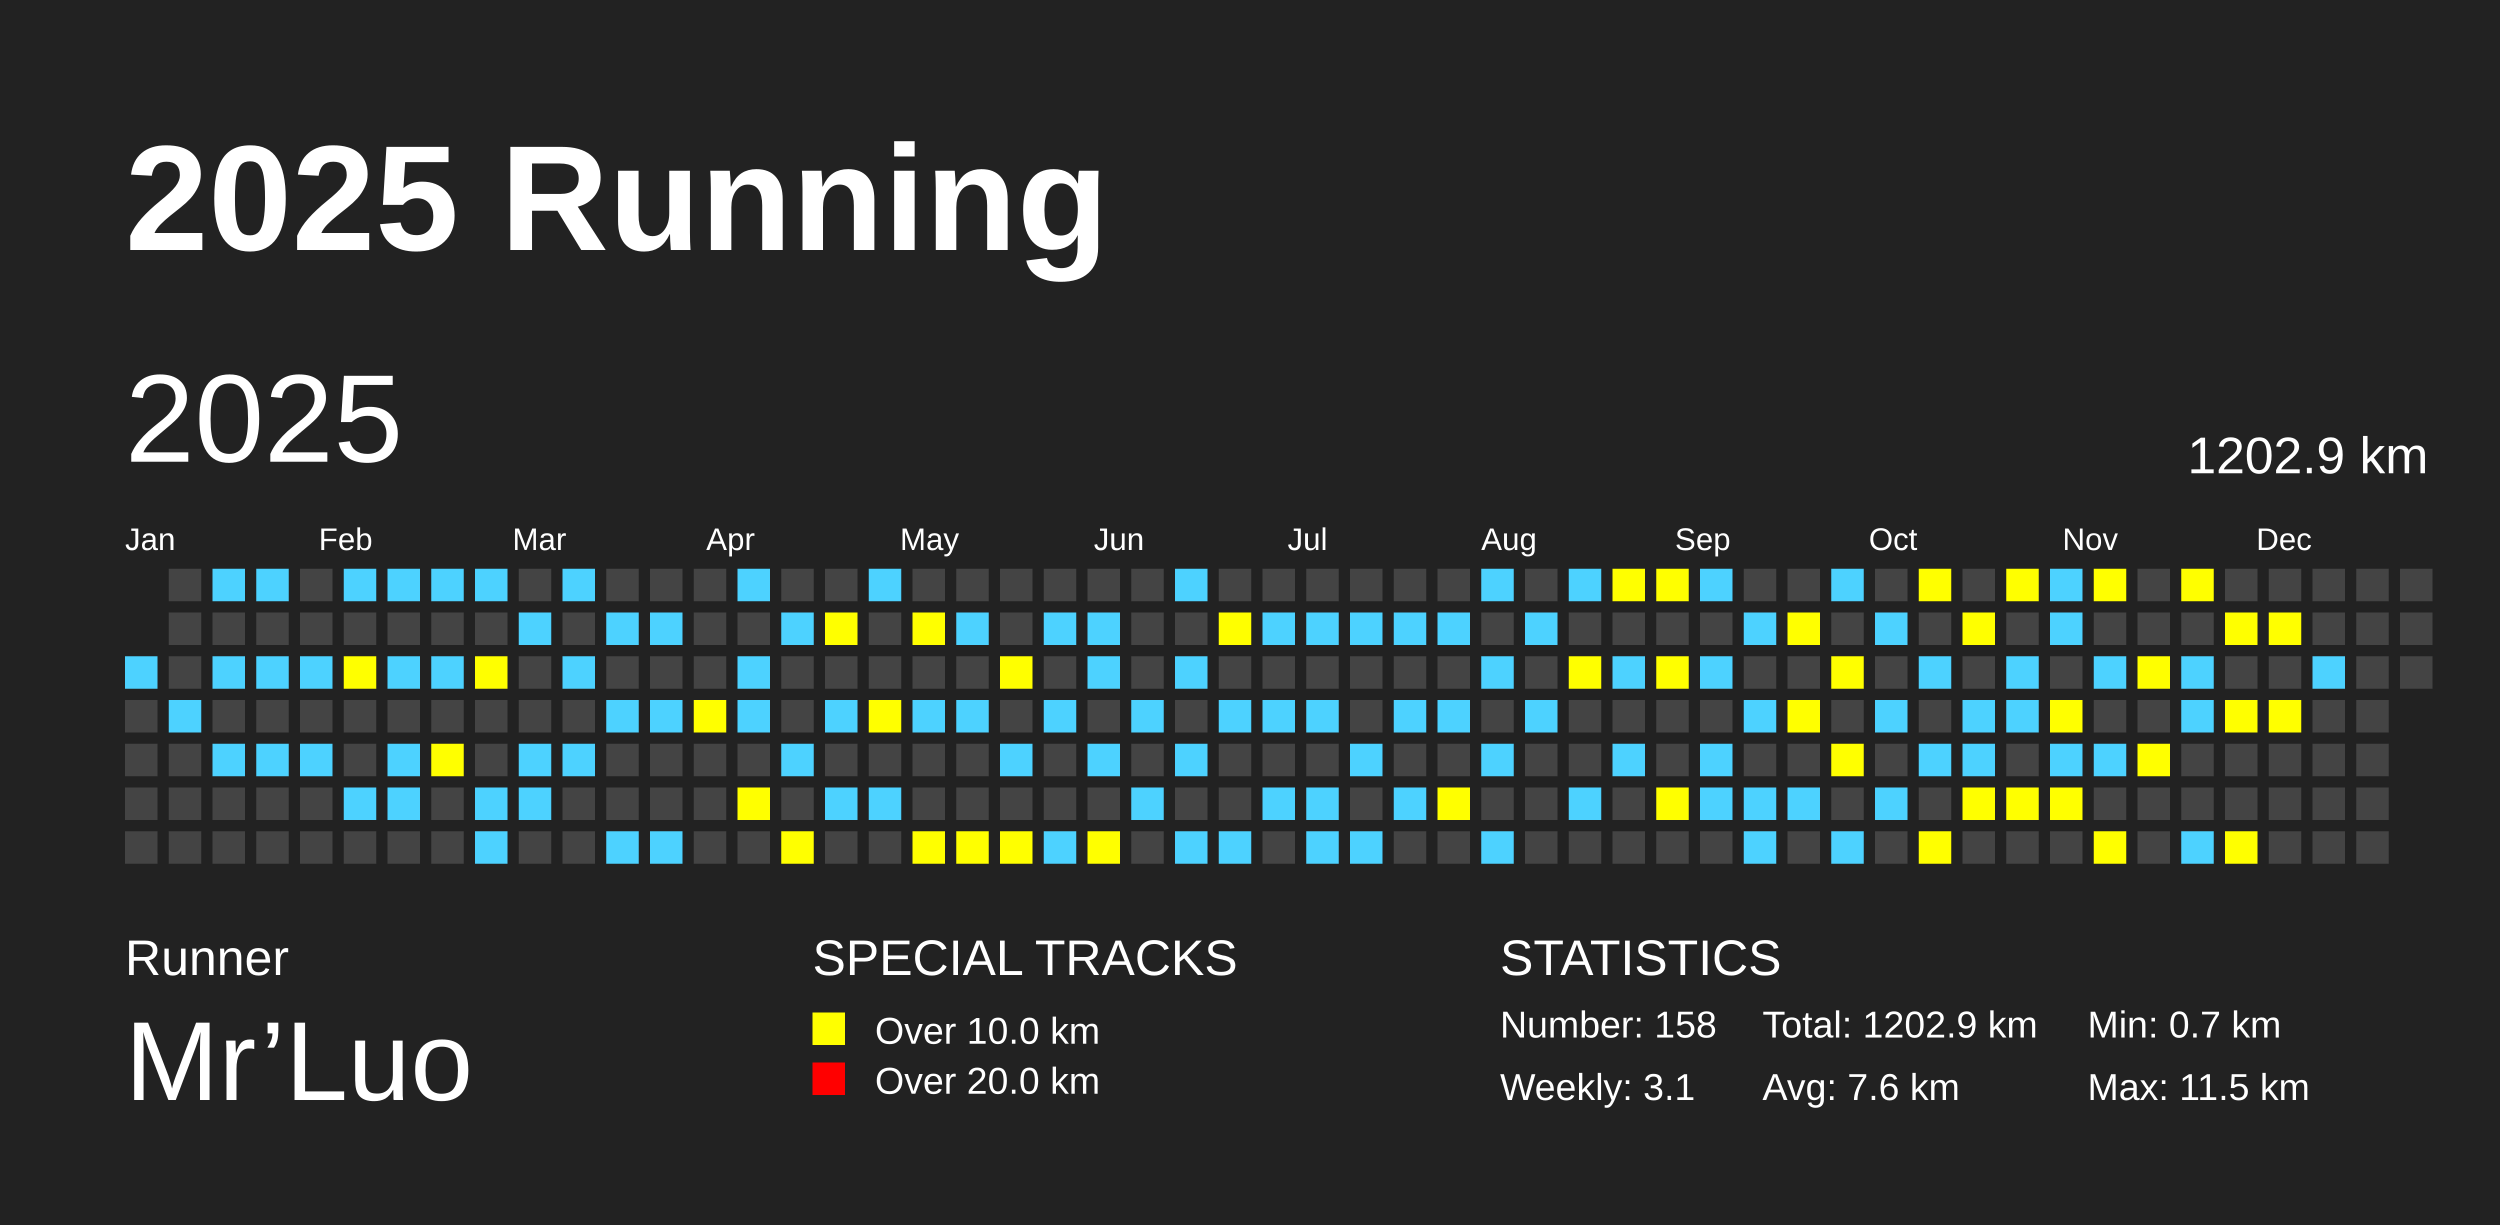
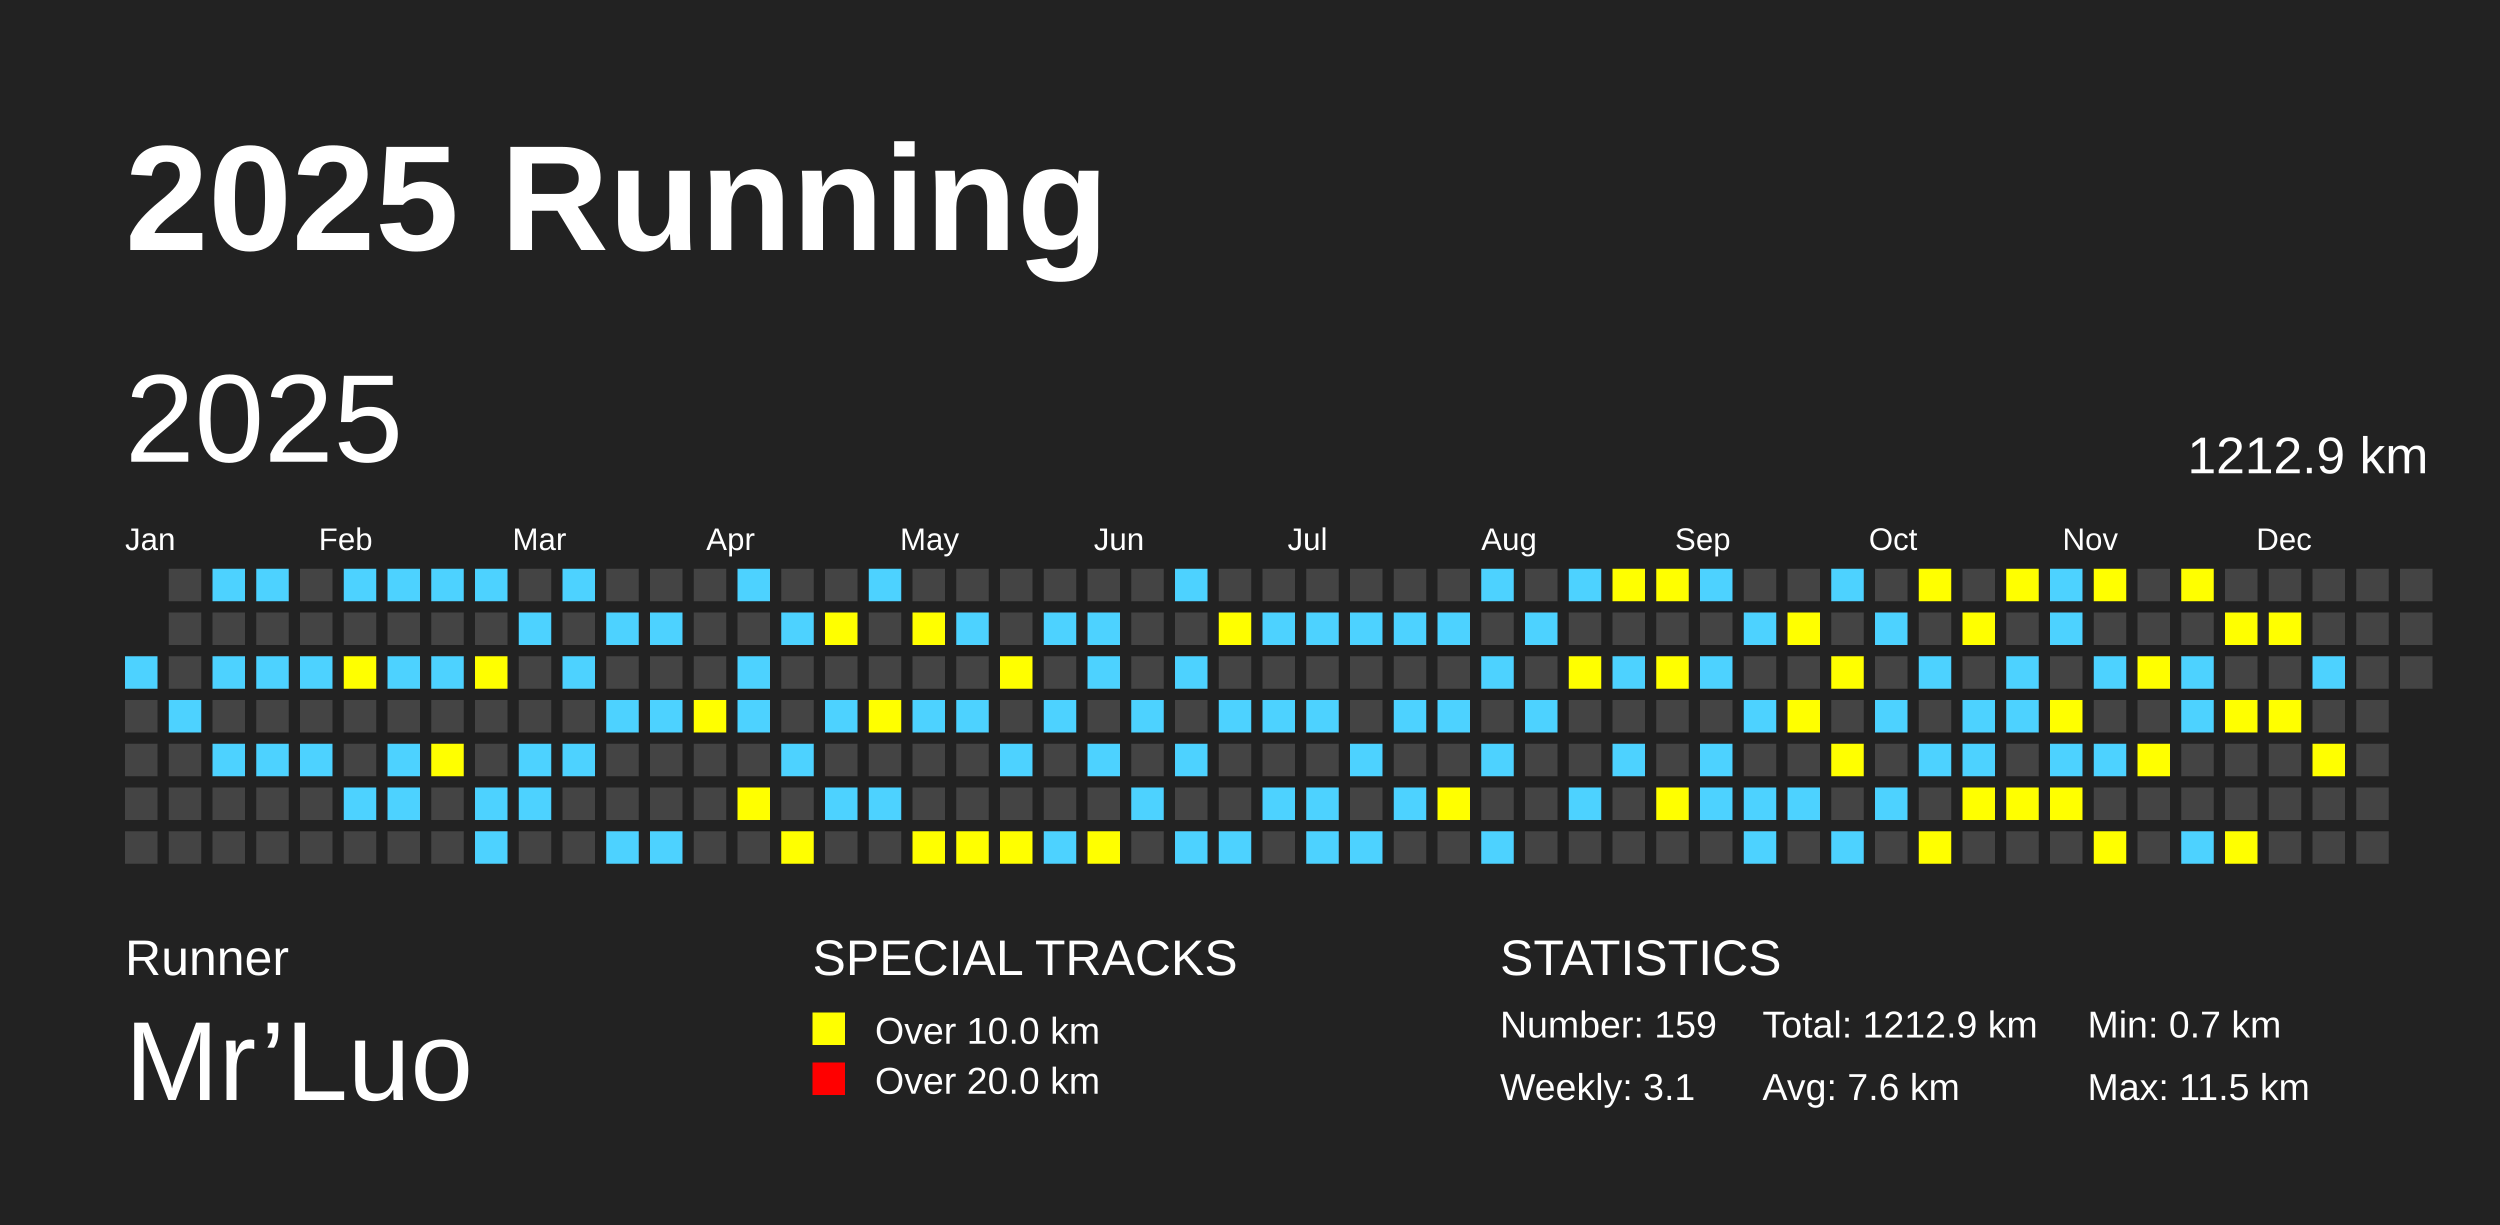
<svg xmlns="http://www.w3.org/2000/svg" baseProfile="full" height="98mm" version="1.1" viewBox="0,0,200,98" width="200mm">
  <defs />
  <rect fill="#222222" height="98" width="200" x="0" y="0" />
  <text fill="#FFFFFF" style="font-size:12px; font-family:Arial; font-weight:bold;" x="10" y="20">2025 Running</text>
  <text fill="#FFFFFF" style="font-size:4px; font-family:Arial" x="10" y="78">Runner</text>
  <text fill="#FFFFFF" style="font-size:9px; font-family:Arial" x="10" y="88">Mr’Luo</text>
  <text fill="#FFFFFF" style="font-size:4px; font-family:Arial" x="65" y="78">SPECIAL TRACKS</text>
  <rect fill="yellow" height="2.6" width="2.6" x="65" y="81" />
  <text fill="#FFFFFF" style="font-size:3px; font-family:Arial" x="70" y="83.5">Over 10.0 km</text>
  <rect fill="red" height="2.6" width="2.6" x="65" y="85" />
  <text fill="#FFFFFF" style="font-size:3px; font-family:Arial" x="70" y="87.5">Over 20.0 km</text>
  <text fill="#FFFFFF" style="font-size:4px; font-family:Arial" x="120" y="78">STATISTICS</text>
-   <text fill="#FFFFFF" style="font-size:3px; font-family:Arial" x="120" y="83">Number: 158</text>
+   <text fill="#FFFFFF" style="font-size:3px; font-family:Arial" x="120" y="83">Number: 159</text>
  <text fill="#FFFFFF" style="font-size:3px; font-family:Arial" x="120" y="88">Weekly: 3.1</text>
-   <text fill="#FFFFFF" style="font-size:3px; font-family:Arial" x="141" y="83">Total: 1202.9 km</text>
+   <text fill="#FFFFFF" style="font-size:3px; font-family:Arial" x="141" y="83">Total: 1212.9 km</text>
  <text fill="#FFFFFF" style="font-size:3px; font-family:Arial" x="141" y="88">Avg: 7.6 km</text>
  <text fill="#FFFFFF" style="font-size:3px; font-family:Arial" x="167" y="83">Min: 0.7 km</text>
  <text fill="#FFFFFF" style="font-size:3px; font-family:Arial" x="167" y="88">Max: 11.5 km</text>
  <text dominant-baseline="hanging" fill="#FFFFFF" style="font-size:10.0px; font-family:Arial;" x="10" y="30">2025</text>
-   <text dominant-baseline="hanging" fill="#FFFFFF" style="font-size:4.125px; font-family:Arial;" x="175" y="35">1202.9 km</text>
+   <text dominant-baseline="hanging" fill="#FFFFFF" style="font-size:4.125px; font-family:Arial;" x="175" y="35">1212.9 km</text>
  <text fill="#FFFFFF" style="font-size:2.5px; font-family:Arial" x="10.0" y="44">Jan</text>
  <text fill="#FFFFFF" style="font-size:2.5px; font-family:Arial" x="25.5" y="44">Feb</text>
  <text fill="#FFFFFF" style="font-size:2.5px; font-family:Arial" x="41.0" y="44">Mar</text>
  <text fill="#FFFFFF" style="font-size:2.5px; font-family:Arial" x="56.5" y="44">Apr</text>
  <text fill="#FFFFFF" style="font-size:2.5px; font-family:Arial" x="72.0" y="44">May</text>
  <text fill="#FFFFFF" style="font-size:2.5px; font-family:Arial" x="87.5" y="44">Jun</text>
  <text fill="#FFFFFF" style="font-size:2.5px; font-family:Arial" x="103.0" y="44">Jul</text>
  <text fill="#FFFFFF" style="font-size:2.5px; font-family:Arial" x="118.5" y="44">Aug</text>
  <text fill="#FFFFFF" style="font-size:2.5px; font-family:Arial" x="134.0" y="44">Sep</text>
  <text fill="#FFFFFF" style="font-size:2.5px; font-family:Arial" x="149.5" y="44">Oct</text>
  <text fill="#FFFFFF" style="font-size:2.5px; font-family:Arial" x="165.0" y="44">Nov</text>
  <text fill="#FFFFFF" style="font-size:2.5px; font-family:Arial" x="180.5" y="44">Dec</text>
  <rect fill="#4DD2FF" height="2.6" width="2.6" x="10.0" y="52.5" />
  <rect fill="#444444" height="2.6" width="2.6" x="10.0" y="56.0" />
  <rect fill="#444444" height="2.6" width="2.6" x="10.0" y="59.5" />
  <rect fill="#444444" height="2.6" width="2.6" x="10.0" y="63.0" />
  <rect fill="#444444" height="2.6" width="2.6" x="10.0" y="66.5" />
  <rect fill="#444444" height="2.6" width="2.6" x="13.5" y="45.5" />
  <rect fill="#444444" height="2.6" width="2.6" x="13.5" y="49.0" />
  <rect fill="#444444" height="2.6" width="2.6" x="13.5" y="52.5" />
  <rect fill="#4DD2FF" height="2.6" width="2.6" x="13.5" y="56.0" />
  <rect fill="#444444" height="2.6" width="2.6" x="13.5" y="59.5" />
  <rect fill="#444444" height="2.6" width="2.6" x="13.5" y="63.0" />
  <rect fill="#444444" height="2.6" width="2.6" x="13.5" y="66.5" />
  <rect fill="#4DD2FF" height="2.6" width="2.6" x="17.0" y="45.5" />
  <rect fill="#444444" height="2.6" width="2.6" x="17.0" y="49.0" />
  <rect fill="#4DD2FF" height="2.6" width="2.6" x="17.0" y="52.5" />
  <rect fill="#444444" height="2.6" width="2.6" x="17.0" y="56.0" />
  <rect fill="#4DD2FF" height="2.6" width="2.6" x="17.0" y="59.5" />
  <rect fill="#444444" height="2.6" width="2.6" x="17.0" y="63.0" />
  <rect fill="#444444" height="2.6" width="2.6" x="17.0" y="66.5" />
  <rect fill="#4DD2FF" height="2.6" width="2.6" x="20.5" y="45.5" />
  <rect fill="#444444" height="2.6" width="2.6" x="20.5" y="49.0" />
  <rect fill="#4DD2FF" height="2.6" width="2.6" x="20.5" y="52.5" />
  <rect fill="#444444" height="2.6" width="2.6" x="20.5" y="56.0" />
  <rect fill="#4DD2FF" height="2.6" width="2.6" x="20.5" y="59.5" />
  <rect fill="#444444" height="2.6" width="2.6" x="20.5" y="63.0" />
  <rect fill="#444444" height="2.6" width="2.6" x="20.5" y="66.5" />
  <rect fill="#444444" height="2.6" width="2.6" x="24.0" y="45.5" />
  <rect fill="#444444" height="2.6" width="2.6" x="24.0" y="49.0" />
  <rect fill="#4DD2FF" height="2.6" width="2.6" x="24.0" y="52.5" />
  <rect fill="#444444" height="2.6" width="2.6" x="24.0" y="56.0" />
  <rect fill="#4DD2FF" height="2.6" width="2.6" x="24.0" y="59.5" />
  <rect fill="#444444" height="2.6" width="2.6" x="24.0" y="63.0" />
  <rect fill="#444444" height="2.6" width="2.6" x="24.0" y="66.5" />
  <rect fill="#4DD2FF" height="2.6" width="2.6" x="27.5" y="45.5" />
  <rect fill="#444444" height="2.6" width="2.6" x="27.5" y="49.0" />
  <rect fill="yellow" height="2.6" width="2.6" x="27.5" y="52.5" />
  <rect fill="#444444" height="2.6" width="2.6" x="27.5" y="56.0" />
  <rect fill="#444444" height="2.6" width="2.6" x="27.5" y="59.5" />
  <rect fill="#4DD2FF" height="2.6" width="2.6" x="27.5" y="63.0" />
  <rect fill="#444444" height="2.6" width="2.6" x="27.5" y="66.5" />
  <rect fill="#4DD2FF" height="2.6" width="2.6" x="31.0" y="45.5" />
  <rect fill="#444444" height="2.6" width="2.6" x="31.0" y="49.0" />
  <rect fill="#4DD2FF" height="2.6" width="2.6" x="31.0" y="52.5" />
  <rect fill="#444444" height="2.6" width="2.6" x="31.0" y="56.0" />
  <rect fill="#4DD2FF" height="2.6" width="2.6" x="31.0" y="59.5" />
  <rect fill="#4DD2FF" height="2.6" width="2.6" x="31.0" y="63.0" />
  <rect fill="#444444" height="2.6" width="2.6" x="31.0" y="66.5" />
  <rect fill="#4DD2FF" height="2.6" width="2.6" x="34.5" y="45.5" />
  <rect fill="#444444" height="2.6" width="2.6" x="34.5" y="49.0" />
  <rect fill="#4DD2FF" height="2.6" width="2.6" x="34.5" y="52.5" />
  <rect fill="#444444" height="2.6" width="2.6" x="34.5" y="56.0" />
  <rect fill="yellow" height="2.6" width="2.6" x="34.5" y="59.5" />
  <rect fill="#444444" height="2.6" width="2.6" x="34.5" y="63.0" />
  <rect fill="#444444" height="2.6" width="2.6" x="34.5" y="66.5" />
  <rect fill="#4DD2FF" height="2.6" width="2.6" x="38.0" y="45.5" />
  <rect fill="#444444" height="2.6" width="2.6" x="38.0" y="49.0" />
  <rect fill="yellow" height="2.6" width="2.6" x="38.0" y="52.5" />
  <rect fill="#444444" height="2.6" width="2.6" x="38.0" y="56.0" />
  <rect fill="#444444" height="2.6" width="2.6" x="38.0" y="59.5" />
  <rect fill="#4DD2FF" height="2.6" width="2.6" x="38.0" y="63.0" />
  <rect fill="#4DD2FF" height="2.6" width="2.6" x="38.0" y="66.5" />
  <rect fill="#444444" height="2.6" width="2.6" x="41.5" y="45.5" />
  <rect fill="#4DD2FF" height="2.6" width="2.6" x="41.5" y="49.0" />
  <rect fill="#444444" height="2.6" width="2.6" x="41.5" y="52.5" />
  <rect fill="#444444" height="2.6" width="2.6" x="41.5" y="56.0" />
  <rect fill="#4DD2FF" height="2.6" width="2.6" x="41.5" y="59.5" />
  <rect fill="#4DD2FF" height="2.6" width="2.6" x="41.5" y="63.0" />
  <rect fill="#444444" height="2.6" width="2.6" x="41.5" y="66.5" />
  <rect fill="#4DD2FF" height="2.6" width="2.6" x="45.0" y="45.5" />
  <rect fill="#444444" height="2.6" width="2.6" x="45.0" y="49.0" />
  <rect fill="#4DD2FF" height="2.6" width="2.6" x="45.0" y="52.5" />
  <rect fill="#444444" height="2.6" width="2.6" x="45.0" y="56.0" />
  <rect fill="#4DD2FF" height="2.6" width="2.6" x="45.0" y="59.5" />
  <rect fill="#444444" height="2.6" width="2.6" x="45.0" y="63.0" />
  <rect fill="#444444" height="2.6" width="2.6" x="45.0" y="66.5" />
  <rect fill="#444444" height="2.6" width="2.6" x="48.5" y="45.5" />
  <rect fill="#4DD2FF" height="2.6" width="2.6" x="48.5" y="49.0" />
  <rect fill="#444444" height="2.6" width="2.6" x="48.5" y="52.5" />
  <rect fill="#4DD2FF" height="2.6" width="2.6" x="48.5" y="56.0" />
  <rect fill="#444444" height="2.6" width="2.6" x="48.5" y="59.5" />
  <rect fill="#444444" height="2.6" width="2.6" x="48.5" y="63.0" />
  <rect fill="#4DD2FF" height="2.6" width="2.6" x="48.5" y="66.5" />
  <rect fill="#444444" height="2.6" width="2.6" x="52.0" y="45.5" />
  <rect fill="#4DD2FF" height="2.6" width="2.6" x="52.0" y="49.0" />
  <rect fill="#444444" height="2.6" width="2.6" x="52.0" y="52.5" />
  <rect fill="#4DD2FF" height="2.6" width="2.6" x="52.0" y="56.0" />
  <rect fill="#444444" height="2.6" width="2.6" x="52.0" y="59.5" />
  <rect fill="#444444" height="2.6" width="2.6" x="52.0" y="63.0" />
  <rect fill="#4DD2FF" height="2.6" width="2.6" x="52.0" y="66.5" />
  <rect fill="#444444" height="2.6" width="2.6" x="55.5" y="45.5" />
  <rect fill="#444444" height="2.6" width="2.6" x="55.5" y="49.0" />
  <rect fill="#444444" height="2.6" width="2.6" x="55.5" y="52.5" />
  <rect fill="yellow" height="2.6" width="2.6" x="55.5" y="56.0" />
  <rect fill="#444444" height="2.6" width="2.6" x="55.5" y="59.5" />
  <rect fill="#444444" height="2.6" width="2.6" x="55.5" y="63.0" />
  <rect fill="#444444" height="2.6" width="2.6" x="55.5" y="66.5" />
  <rect fill="#4DD2FF" height="2.6" width="2.6" x="59.0" y="45.5" />
  <rect fill="#444444" height="2.6" width="2.6" x="59.0" y="49.0" />
  <rect fill="#4DD2FF" height="2.6" width="2.6" x="59.0" y="52.5" />
  <rect fill="#4DD2FF" height="2.6" width="2.6" x="59.0" y="56.0" />
  <rect fill="#444444" height="2.6" width="2.6" x="59.0" y="59.5" />
  <rect fill="yellow" height="2.6" width="2.6" x="59.0" y="63.0" />
  <rect fill="#444444" height="2.6" width="2.6" x="59.0" y="66.5" />
  <rect fill="#444444" height="2.6" width="2.6" x="62.5" y="45.5" />
  <rect fill="#4DD2FF" height="2.6" width="2.6" x="62.5" y="49.0" />
  <rect fill="#444444" height="2.6" width="2.6" x="62.5" y="52.5" />
  <rect fill="#444444" height="2.6" width="2.6" x="62.5" y="56.0" />
  <rect fill="#4DD2FF" height="2.6" width="2.6" x="62.5" y="59.5" />
  <rect fill="#444444" height="2.6" width="2.6" x="62.5" y="63.0" />
  <rect fill="yellow" height="2.6" width="2.6" x="62.5" y="66.5" />
  <rect fill="#444444" height="2.6" width="2.6" x="66.0" y="45.5" />
  <rect fill="yellow" height="2.6" width="2.6" x="66.0" y="49.0" />
  <rect fill="#444444" height="2.6" width="2.6" x="66.0" y="52.5" />
  <rect fill="#4DD2FF" height="2.6" width="2.6" x="66.0" y="56.0" />
  <rect fill="#444444" height="2.6" width="2.6" x="66.0" y="59.5" />
  <rect fill="#4DD2FF" height="2.6" width="2.6" x="66.0" y="63.0" />
  <rect fill="#444444" height="2.6" width="2.6" x="66.0" y="66.5" />
  <rect fill="#4DD2FF" height="2.6" width="2.6" x="69.5" y="45.5" />
  <rect fill="#444444" height="2.6" width="2.6" x="69.5" y="49.0" />
  <rect fill="#444444" height="2.6" width="2.6" x="69.5" y="52.5" />
  <rect fill="yellow" height="2.6" width="2.6" x="69.5" y="56.0" />
  <rect fill="#444444" height="2.6" width="2.6" x="69.5" y="59.5" />
  <rect fill="#4DD2FF" height="2.6" width="2.6" x="69.5" y="63.0" />
  <rect fill="#444444" height="2.6" width="2.6" x="69.5" y="66.5" />
  <rect fill="#444444" height="2.6" width="2.6" x="73.0" y="45.5" />
  <rect fill="yellow" height="2.6" width="2.6" x="73.0" y="49.0" />
  <rect fill="#444444" height="2.6" width="2.6" x="73.0" y="52.5" />
  <rect fill="#4DD2FF" height="2.6" width="2.6" x="73.0" y="56.0" />
  <rect fill="#444444" height="2.6" width="2.6" x="73.0" y="59.5" />
  <rect fill="#444444" height="2.6" width="2.6" x="73.0" y="63.0" />
  <rect fill="yellow" height="2.6" width="2.6" x="73.0" y="66.5" />
  <rect fill="#444444" height="2.6" width="2.6" x="76.5" y="45.5" />
  <rect fill="#4DD2FF" height="2.6" width="2.6" x="76.5" y="49.0" />
  <rect fill="#444444" height="2.6" width="2.6" x="76.5" y="52.5" />
  <rect fill="#4DD2FF" height="2.6" width="2.6" x="76.5" y="56.0" />
  <rect fill="#444444" height="2.6" width="2.6" x="76.5" y="59.5" />
  <rect fill="#444444" height="2.6" width="2.6" x="76.5" y="63.0" />
  <rect fill="yellow" height="2.6" width="2.6" x="76.5" y="66.5" />
  <rect fill="#444444" height="2.6" width="2.6" x="80.0" y="45.5" />
  <rect fill="#444444" height="2.6" width="2.6" x="80.0" y="49.0" />
  <rect fill="yellow" height="2.6" width="2.6" x="80.0" y="52.5" />
  <rect fill="#444444" height="2.6" width="2.6" x="80.0" y="56.0" />
  <rect fill="#4DD2FF" height="2.6" width="2.6" x="80.0" y="59.5" />
  <rect fill="#444444" height="2.6" width="2.6" x="80.0" y="63.0" />
  <rect fill="yellow" height="2.6" width="2.6" x="80.0" y="66.5" />
  <rect fill="#444444" height="2.6" width="2.6" x="83.5" y="45.5" />
  <rect fill="#4DD2FF" height="2.6" width="2.6" x="83.5" y="49.0" />
  <rect fill="#444444" height="2.6" width="2.6" x="83.5" y="52.5" />
  <rect fill="#4DD2FF" height="2.6" width="2.6" x="83.5" y="56.0" />
  <rect fill="#444444" height="2.6" width="2.6" x="83.5" y="59.5" />
  <rect fill="#444444" height="2.6" width="2.6" x="83.5" y="63.0" />
  <rect fill="#4DD2FF" height="2.6" width="2.6" x="83.5" y="66.5" />
  <rect fill="#444444" height="2.6" width="2.6" x="87.0" y="45.5" />
  <rect fill="#4DD2FF" height="2.6" width="2.6" x="87.0" y="49.0" />
  <rect fill="#4DD2FF" height="2.6" width="2.6" x="87.0" y="52.5" />
  <rect fill="#444444" height="2.6" width="2.6" x="87.0" y="56.0" />
  <rect fill="#4DD2FF" height="2.6" width="2.6" x="87.0" y="59.5" />
  <rect fill="#444444" height="2.6" width="2.6" x="87.0" y="63.0" />
  <rect fill="yellow" height="2.6" width="2.6" x="87.0" y="66.5" />
  <rect fill="#444444" height="2.6" width="2.6" x="90.5" y="45.5" />
  <rect fill="#444444" height="2.6" width="2.6" x="90.5" y="49.0" />
  <rect fill="#444444" height="2.6" width="2.6" x="90.5" y="52.5" />
  <rect fill="#4DD2FF" height="2.6" width="2.6" x="90.5" y="56.0" />
  <rect fill="#444444" height="2.6" width="2.6" x="90.5" y="59.5" />
  <rect fill="#4DD2FF" height="2.6" width="2.6" x="90.5" y="63.0" />
  <rect fill="#444444" height="2.6" width="2.6" x="90.5" y="66.5" />
  <rect fill="#4DD2FF" height="2.6" width="2.6" x="94.0" y="45.5" />
  <rect fill="#444444" height="2.6" width="2.6" x="94.0" y="49.0" />
  <rect fill="#4DD2FF" height="2.6" width="2.6" x="94.0" y="52.5" />
  <rect fill="#444444" height="2.6" width="2.6" x="94.0" y="56.0" />
  <rect fill="#4DD2FF" height="2.6" width="2.6" x="94.0" y="59.5" />
  <rect fill="#444444" height="2.6" width="2.6" x="94.0" y="63.0" />
  <rect fill="#4DD2FF" height="2.6" width="2.6" x="94.0" y="66.5" />
  <rect fill="#444444" height="2.6" width="2.6" x="97.5" y="45.5" />
  <rect fill="yellow" height="2.6" width="2.6" x="97.5" y="49.0" />
  <rect fill="#444444" height="2.6" width="2.6" x="97.5" y="52.5" />
  <rect fill="#4DD2FF" height="2.6" width="2.6" x="97.5" y="56.0" />
  <rect fill="#444444" height="2.6" width="2.6" x="97.5" y="59.5" />
  <rect fill="#444444" height="2.6" width="2.6" x="97.5" y="63.0" />
  <rect fill="#4DD2FF" height="2.6" width="2.6" x="97.5" y="66.5" />
  <rect fill="#444444" height="2.6" width="2.6" x="101.0" y="45.5" />
  <rect fill="#4DD2FF" height="2.6" width="2.6" x="101.0" y="49.0" />
  <rect fill="#444444" height="2.6" width="2.6" x="101.0" y="52.5" />
  <rect fill="#4DD2FF" height="2.6" width="2.6" x="101.0" y="56.0" />
  <rect fill="#444444" height="2.6" width="2.6" x="101.0" y="59.5" />
  <rect fill="#4DD2FF" height="2.6" width="2.6" x="101.0" y="63.0" />
  <rect fill="#444444" height="2.6" width="2.6" x="101.0" y="66.5" />
  <rect fill="#444444" height="2.6" width="2.6" x="104.5" y="45.5" />
  <rect fill="#4DD2FF" height="2.6" width="2.6" x="104.5" y="49.0" />
  <rect fill="#444444" height="2.6" width="2.6" x="104.5" y="52.5" />
  <rect fill="#4DD2FF" height="2.6" width="2.6" x="104.5" y="56.0" />
  <rect fill="#444444" height="2.6" width="2.6" x="104.5" y="59.5" />
  <rect fill="#4DD2FF" height="2.6" width="2.6" x="104.5" y="63.0" />
  <rect fill="#4DD2FF" height="2.6" width="2.6" x="104.5" y="66.5" />
  <rect fill="#444444" height="2.6" width="2.6" x="108.0" y="45.5" />
  <rect fill="#4DD2FF" height="2.6" width="2.6" x="108.0" y="49.0" />
  <rect fill="#444444" height="2.6" width="2.6" x="108.0" y="52.5" />
  <rect fill="#444444" height="2.6" width="2.6" x="108.0" y="56.0" />
  <rect fill="#4DD2FF" height="2.6" width="2.6" x="108.0" y="59.5" />
  <rect fill="#444444" height="2.6" width="2.6" x="108.0" y="63.0" />
  <rect fill="#4DD2FF" height="2.6" width="2.6" x="108.0" y="66.5" />
  <rect fill="#444444" height="2.6" width="2.6" x="111.5" y="45.5" />
  <rect fill="#4DD2FF" height="2.6" width="2.6" x="111.5" y="49.0" />
  <rect fill="#444444" height="2.6" width="2.6" x="111.5" y="52.5" />
  <rect fill="#4DD2FF" height="2.6" width="2.6" x="111.5" y="56.0" />
  <rect fill="#444444" height="2.6" width="2.6" x="111.5" y="59.5" />
  <rect fill="#4DD2FF" height="2.6" width="2.6" x="111.5" y="63.0" />
  <rect fill="#444444" height="2.6" width="2.6" x="111.5" y="66.5" />
  <rect fill="#444444" height="2.6" width="2.6" x="115.0" y="45.5" />
  <rect fill="#4DD2FF" height="2.6" width="2.6" x="115.0" y="49.0" />
  <rect fill="#444444" height="2.6" width="2.6" x="115.0" y="52.5" />
  <rect fill="#4DD2FF" height="2.6" width="2.6" x="115.0" y="56.0" />
  <rect fill="#444444" height="2.6" width="2.6" x="115.0" y="59.5" />
  <rect fill="yellow" height="2.6" width="2.6" x="115.0" y="63.0" />
  <rect fill="#444444" height="2.6" width="2.6" x="115.0" y="66.5" />
  <rect fill="#4DD2FF" height="2.6" width="2.6" x="118.5" y="45.5" />
  <rect fill="#444444" height="2.6" width="2.6" x="118.5" y="49.0" />
  <rect fill="#4DD2FF" height="2.6" width="2.6" x="118.5" y="52.5" />
  <rect fill="#444444" height="2.6" width="2.6" x="118.5" y="56.0" />
  <rect fill="#4DD2FF" height="2.6" width="2.6" x="118.5" y="59.5" />
  <rect fill="#444444" height="2.6" width="2.6" x="118.5" y="63.0" />
  <rect fill="#4DD2FF" height="2.6" width="2.6" x="118.5" y="66.5" />
  <rect fill="#444444" height="2.6" width="2.6" x="122.0" y="45.5" />
  <rect fill="#4DD2FF" height="2.6" width="2.6" x="122.0" y="49.0" />
  <rect fill="#444444" height="2.6" width="2.6" x="122.0" y="52.5" />
  <rect fill="#4DD2FF" height="2.6" width="2.6" x="122.0" y="56.0" />
  <rect fill="#444444" height="2.6" width="2.6" x="122.0" y="59.5" />
  <rect fill="#444444" height="2.6" width="2.6" x="122.0" y="63.0" />
  <rect fill="#444444" height="2.6" width="2.6" x="122.0" y="66.5" />
  <rect fill="#4DD2FF" height="2.6" width="2.6" x="125.5" y="45.5" />
  <rect fill="#444444" height="2.6" width="2.6" x="125.5" y="49.0" />
  <rect fill="yellow" height="2.6" width="2.6" x="125.5" y="52.5" />
  <rect fill="#444444" height="2.6" width="2.6" x="125.5" y="56.0" />
  <rect fill="#444444" height="2.6" width="2.6" x="125.5" y="59.5" />
  <rect fill="#4DD2FF" height="2.6" width="2.6" x="125.5" y="63.0" />
  <rect fill="#444444" height="2.6" width="2.6" x="125.5" y="66.5" />
  <rect fill="yellow" height="2.6" width="2.6" x="129.0" y="45.5" />
  <rect fill="#444444" height="2.6" width="2.6" x="129.0" y="49.0" />
  <rect fill="#4DD2FF" height="2.6" width="2.6" x="129.0" y="52.5" />
  <rect fill="#444444" height="2.6" width="2.6" x="129.0" y="56.0" />
  <rect fill="#4DD2FF" height="2.6" width="2.6" x="129.0" y="59.5" />
  <rect fill="#444444" height="2.6" width="2.6" x="129.0" y="63.0" />
  <rect fill="#444444" height="2.6" width="2.6" x="129.0" y="66.5" />
  <rect fill="yellow" height="2.6" width="2.6" x="132.5" y="45.5" />
  <rect fill="#444444" height="2.6" width="2.6" x="132.5" y="49.0" />
  <rect fill="yellow" height="2.6" width="2.6" x="132.5" y="52.5" />
  <rect fill="#444444" height="2.6" width="2.6" x="132.5" y="56.0" />
  <rect fill="#444444" height="2.6" width="2.6" x="132.5" y="59.5" />
  <rect fill="yellow" height="2.6" width="2.6" x="132.5" y="63.0" />
  <rect fill="#444444" height="2.6" width="2.6" x="132.5" y="66.5" />
  <rect fill="#4DD2FF" height="2.6" width="2.6" x="136.0" y="45.5" />
  <rect fill="#444444" height="2.6" width="2.6" x="136.0" y="49.0" />
  <rect fill="#4DD2FF" height="2.6" width="2.6" x="136.0" y="52.5" />
  <rect fill="#444444" height="2.6" width="2.6" x="136.0" y="56.0" />
  <rect fill="#4DD2FF" height="2.6" width="2.6" x="136.0" y="59.5" />
  <rect fill="#4DD2FF" height="2.6" width="2.6" x="136.0" y="63.0" />
  <rect fill="#444444" height="2.6" width="2.6" x="136.0" y="66.5" />
  <rect fill="#444444" height="2.6" width="2.6" x="139.5" y="45.5" />
  <rect fill="#4DD2FF" height="2.6" width="2.6" x="139.5" y="49.0" />
  <rect fill="#444444" height="2.6" width="2.6" x="139.5" y="52.5" />
  <rect fill="#4DD2FF" height="2.6" width="2.6" x="139.5" y="56.0" />
  <rect fill="#444444" height="2.6" width="2.6" x="139.5" y="59.5" />
  <rect fill="#4DD2FF" height="2.6" width="2.6" x="139.5" y="63.0" />
  <rect fill="#4DD2FF" height="2.6" width="2.6" x="139.5" y="66.5" />
  <rect fill="#444444" height="2.6" width="2.6" x="143.0" y="45.5" />
  <rect fill="yellow" height="2.6" width="2.6" x="143.0" y="49.0" />
  <rect fill="#444444" height="2.6" width="2.6" x="143.0" y="52.5" />
  <rect fill="yellow" height="2.6" width="2.6" x="143.0" y="56.0" />
  <rect fill="#444444" height="2.6" width="2.6" x="143.0" y="59.5" />
  <rect fill="#4DD2FF" height="2.6" width="2.6" x="143.0" y="63.0" />
  <rect fill="#444444" height="2.6" width="2.6" x="143.0" y="66.5" />
  <rect fill="#4DD2FF" height="2.6" width="2.6" x="146.5" y="45.5" />
  <rect fill="#444444" height="2.6" width="2.6" x="146.5" y="49.0" />
  <rect fill="yellow" height="2.6" width="2.6" x="146.5" y="52.5" />
  <rect fill="#444444" height="2.6" width="2.6" x="146.5" y="56.0" />
  <rect fill="yellow" height="2.6" width="2.6" x="146.5" y="59.5" />
  <rect fill="#444444" height="2.6" width="2.6" x="146.5" y="63.0" />
  <rect fill="#4DD2FF" height="2.6" width="2.6" x="146.5" y="66.5" />
  <rect fill="#444444" height="2.6" width="2.6" x="150.0" y="45.5" />
  <rect fill="#4DD2FF" height="2.6" width="2.6" x="150.0" y="49.0" />
  <rect fill="#444444" height="2.6" width="2.6" x="150.0" y="52.5" />
  <rect fill="#4DD2FF" height="2.6" width="2.6" x="150.0" y="56.0" />
  <rect fill="#444444" height="2.6" width="2.6" x="150.0" y="59.5" />
  <rect fill="#4DD2FF" height="2.6" width="2.6" x="150.0" y="63.0" />
  <rect fill="#444444" height="2.6" width="2.6" x="150.0" y="66.5" />
  <rect fill="yellow" height="2.6" width="2.6" x="153.5" y="45.5" />
  <rect fill="#444444" height="2.6" width="2.6" x="153.5" y="49.0" />
  <rect fill="#4DD2FF" height="2.6" width="2.6" x="153.5" y="52.5" />
  <rect fill="#444444" height="2.6" width="2.6" x="153.5" y="56.0" />
  <rect fill="#4DD2FF" height="2.6" width="2.6" x="153.5" y="59.5" />
  <rect fill="#444444" height="2.6" width="2.6" x="153.5" y="63.0" />
  <rect fill="yellow" height="2.6" width="2.6" x="153.5" y="66.5" />
  <rect fill="#444444" height="2.6" width="2.6" x="157.0" y="45.5" />
  <rect fill="yellow" height="2.6" width="2.6" x="157.0" y="49.0" />
  <rect fill="#444444" height="2.6" width="2.6" x="157.0" y="52.5" />
  <rect fill="#4DD2FF" height="2.6" width="2.6" x="157.0" y="56.0" />
  <rect fill="#4DD2FF" height="2.6" width="2.6" x="157.0" y="59.5" />
  <rect fill="yellow" height="2.6" width="2.6" x="157.0" y="63.0" />
  <rect fill="#444444" height="2.6" width="2.6" x="157.0" y="66.5" />
  <rect fill="yellow" height="2.6" width="2.6" x="160.5" y="45.5" />
  <rect fill="#444444" height="2.6" width="2.6" x="160.5" y="49.0" />
  <rect fill="#4DD2FF" height="2.6" width="2.6" x="160.5" y="52.5" />
  <rect fill="#4DD2FF" height="2.6" width="2.6" x="160.5" y="56.0" />
  <rect fill="#444444" height="2.6" width="2.6" x="160.5" y="59.5" />
  <rect fill="yellow" height="2.6" width="2.6" x="160.5" y="63.0" />
  <rect fill="#444444" height="2.6" width="2.6" x="160.5" y="66.5" />
  <rect fill="#4DD2FF" height="2.6" width="2.6" x="164.0" y="45.5" />
  <rect fill="#4DD2FF" height="2.6" width="2.6" x="164.0" y="49.0" />
  <rect fill="#444444" height="2.6" width="2.6" x="164.0" y="52.5" />
  <rect fill="yellow" height="2.6" width="2.6" x="164.0" y="56.0" />
  <rect fill="#4DD2FF" height="2.6" width="2.6" x="164.0" y="59.5" />
  <rect fill="yellow" height="2.6" width="2.6" x="164.0" y="63.0" />
  <rect fill="#444444" height="2.6" width="2.6" x="164.0" y="66.5" />
  <rect fill="yellow" height="2.6" width="2.6" x="167.5" y="45.5" />
  <rect fill="#444444" height="2.6" width="2.6" x="167.5" y="49.0" />
  <rect fill="#4DD2FF" height="2.6" width="2.6" x="167.5" y="52.5" />
  <rect fill="#444444" height="2.6" width="2.6" x="167.5" y="56.0" />
  <rect fill="#4DD2FF" height="2.6" width="2.6" x="167.5" y="59.5" />
  <rect fill="#444444" height="2.6" width="2.6" x="167.5" y="63.0" />
  <rect fill="yellow" height="2.6" width="2.6" x="167.5" y="66.5" />
  <rect fill="#444444" height="2.6" width="2.6" x="171.0" y="45.5" />
  <rect fill="#444444" height="2.6" width="2.6" x="171.0" y="49.0" />
  <rect fill="yellow" height="2.6" width="2.6" x="171.0" y="52.5" />
  <rect fill="#444444" height="2.6" width="2.6" x="171.0" y="56.0" />
  <rect fill="yellow" height="2.6" width="2.6" x="171.0" y="59.5" />
  <rect fill="#444444" height="2.6" width="2.6" x="171.0" y="63.0" />
  <rect fill="#444444" height="2.6" width="2.6" x="171.0" y="66.5" />
  <rect fill="yellow" height="2.6" width="2.6" x="174.5" y="45.5" />
  <rect fill="#444444" height="2.6" width="2.6" x="174.5" y="49.0" />
  <rect fill="#4DD2FF" height="2.6" width="2.6" x="174.5" y="52.5" />
  <rect fill="#4DD2FF" height="2.6" width="2.6" x="174.5" y="56.0" />
  <rect fill="#444444" height="2.6" width="2.6" x="174.5" y="59.5" />
  <rect fill="#444444" height="2.6" width="2.6" x="174.5" y="63.0" />
  <rect fill="#4DD2FF" height="2.6" width="2.6" x="174.5" y="66.5" />
  <rect fill="#444444" height="2.6" width="2.6" x="178.0" y="45.5" />
  <rect fill="yellow" height="2.6" width="2.6" x="178.0" y="49.0" />
  <rect fill="#444444" height="2.6" width="2.6" x="178.0" y="52.5" />
  <rect fill="yellow" height="2.6" width="2.6" x="178.0" y="56.0" />
  <rect fill="#444444" height="2.6" width="2.6" x="178.0" y="59.5" />
  <rect fill="#444444" height="2.6" width="2.6" x="178.0" y="63.0" />
  <rect fill="yellow" height="2.6" width="2.6" x="178.0" y="66.5" />
  <rect fill="#444444" height="2.6" width="2.6" x="181.5" y="45.5" />
  <rect fill="yellow" height="2.6" width="2.6" x="181.5" y="49.0" />
  <rect fill="#444444" height="2.6" width="2.6" x="181.5" y="52.5" />
  <rect fill="yellow" height="2.6" width="2.6" x="181.5" y="56.0" />
  <rect fill="#444444" height="2.6" width="2.6" x="181.5" y="59.5" />
  <rect fill="#444444" height="2.6" width="2.6" x="181.5" y="63.0" />
  <rect fill="#444444" height="2.6" width="2.6" x="181.5" y="66.5" />
  <rect fill="#444444" height="2.6" width="2.6" x="185.0" y="45.5" />
  <rect fill="#444444" height="2.6" width="2.6" x="185.0" y="49.0" />
  <rect fill="#4DD2FF" height="2.6" width="2.6" x="185.0" y="52.5" />
  <rect fill="#444444" height="2.6" width="2.6" x="185.0" y="56.0" />
-   <rect fill="#444444" height="2.6" width="2.6" x="185.0" y="59.5" />
+   <rect fill="yellow" height="2.6" width="2.6" x="185.0" y="59.5" />
  <rect fill="#444444" height="2.6" width="2.6" x="185.0" y="63.0" />
  <rect fill="#444444" height="2.6" width="2.6" x="185.0" y="66.5" />
  <rect fill="#444444" height="2.6" width="2.6" x="188.5" y="45.5" />
  <rect fill="#444444" height="2.6" width="2.6" x="188.5" y="49.0" />
  <rect fill="#444444" height="2.6" width="2.6" x="188.5" y="52.5" />
  <rect fill="#444444" height="2.6" width="2.6" x="188.5" y="56.0" />
  <rect fill="#444444" height="2.6" width="2.6" x="188.5" y="59.5" />
  <rect fill="#444444" height="2.6" width="2.6" x="188.5" y="63.0" />
  <rect fill="#444444" height="2.6" width="2.6" x="188.5" y="66.5" />
  <rect fill="#444444" height="2.6" width="2.6" x="192.0" y="45.5" />
  <rect fill="#444444" height="2.6" width="2.6" x="192.0" y="49.0" />
  <rect fill="#444444" height="2.6" width="2.6" x="192.0" y="52.5" />
</svg>
